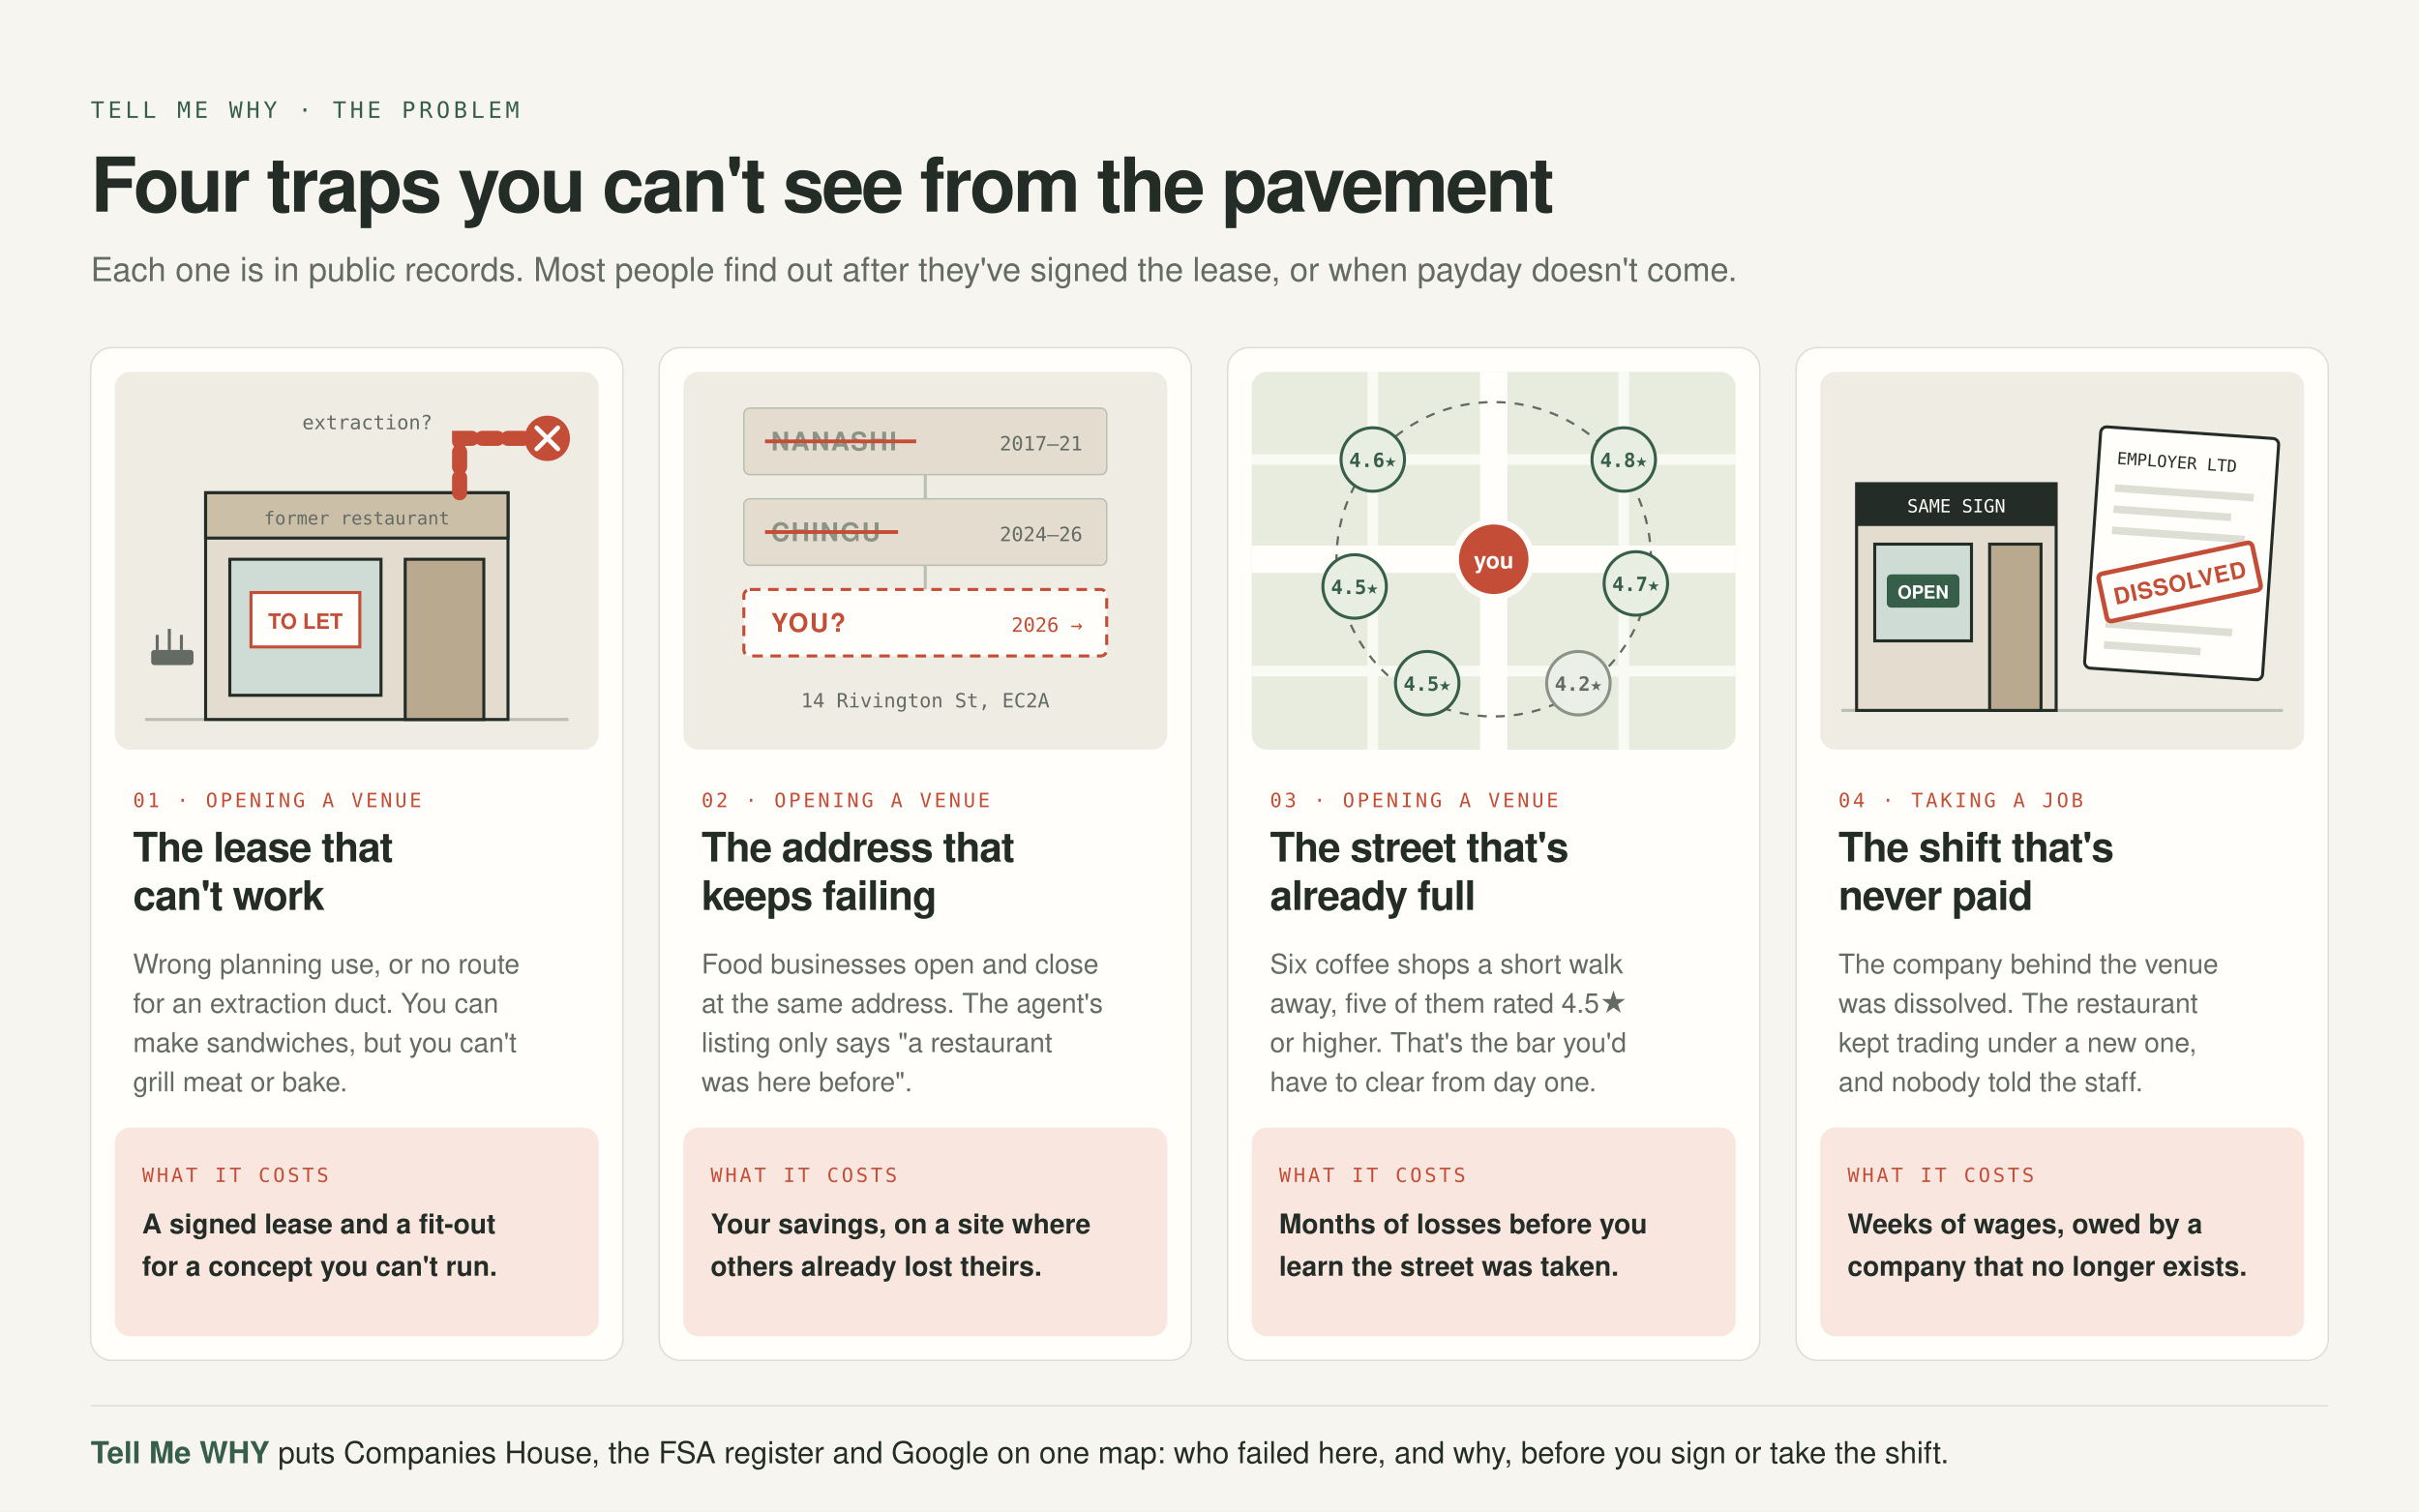
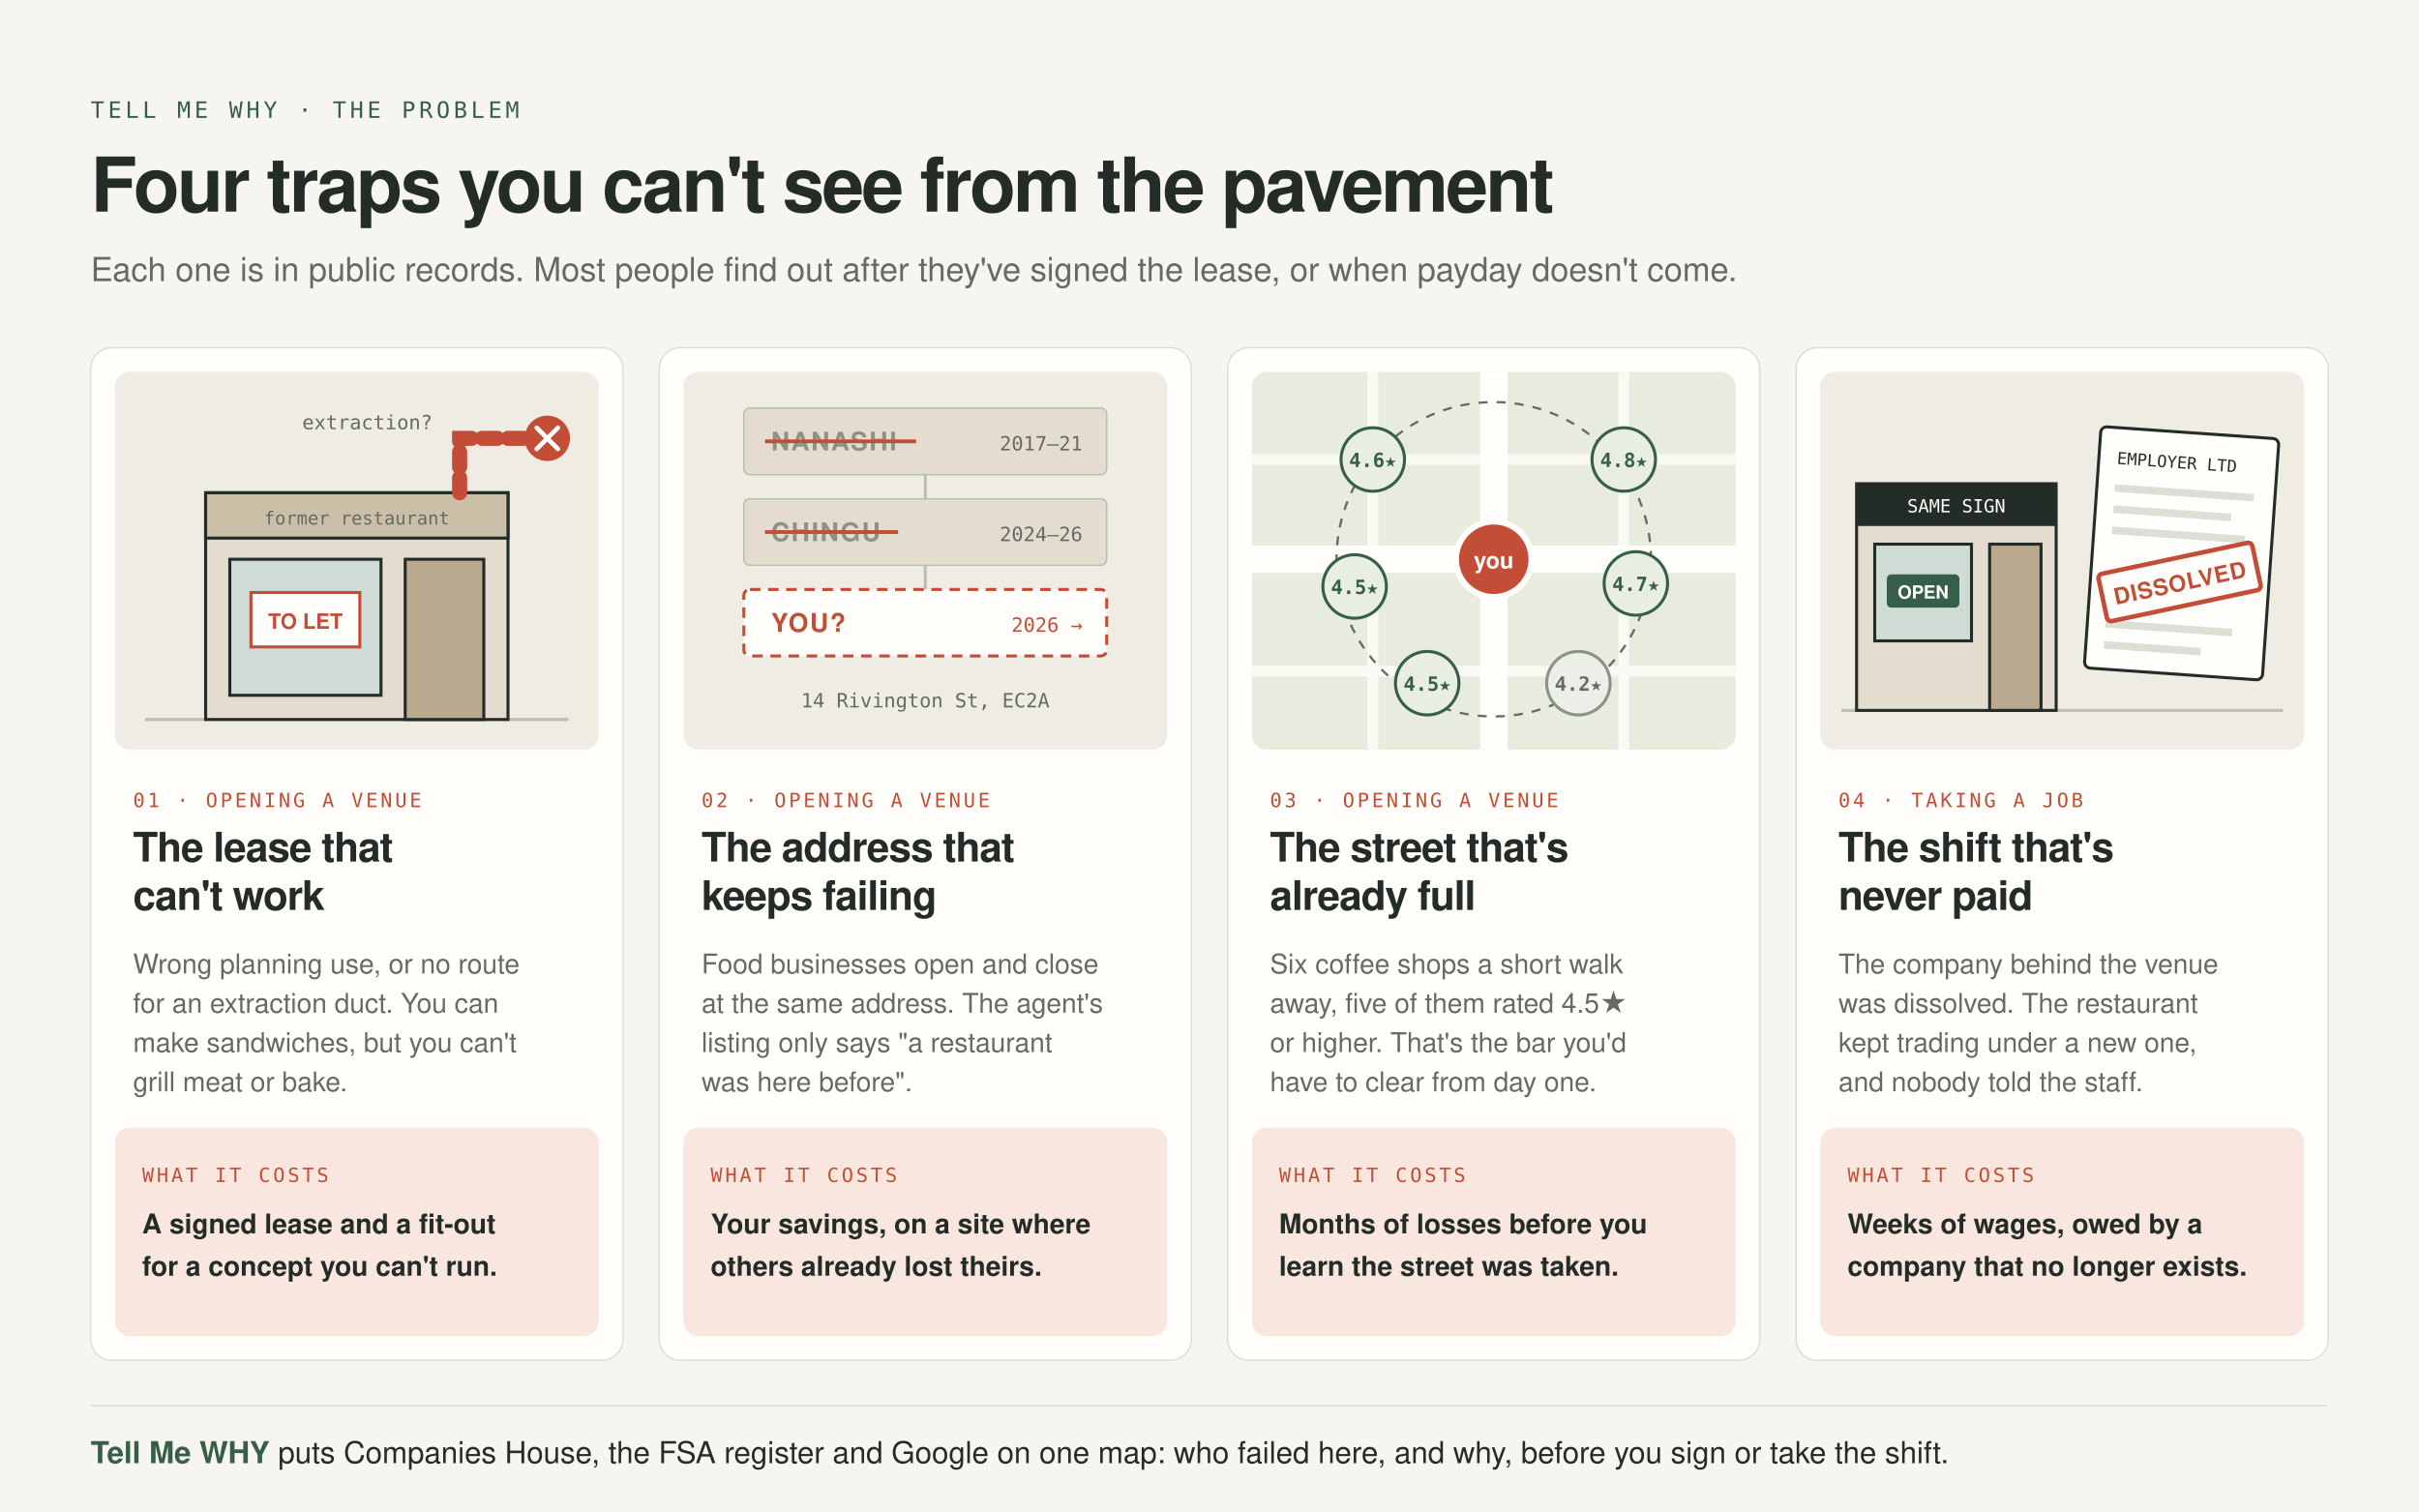
<svg xmlns="http://www.w3.org/2000/svg" width="1600" height="1000" viewBox="0 0 1600 1000" font-family="-apple-system, BlinkMacSystemFont, 'Segoe UI', Helvetica, Arial, sans-serif">
  <defs>
    <style>
      .mono{font-family:ui-monospace, 'SF Mono', Menlo, Consolas, monospace}
      .title{font-size:27px;font-weight:700;fill:#242c27;letter-spacing:-.6px}
      .body{font-size:18px;fill:#646b64}
      .cost{font-size:18px;fill:#242c27;font-weight:600}
      .tag{font-size:13px;letter-spacing:1.8px;fill:#c34d36}
      .lbl{font-size:13px;fill:#646b64}
    </style>
  </defs>
  <rect width="1600" height="1000" fill="#f7f5ef" />
  <text x="60" y="78" class="mono" font-size="15" letter-spacing="2.4" fill="#365e48">TELL ME WHY · THE PROBLEM</text>
  <text x="60" y="140" font-size="50" font-weight="700" fill="#242c27" letter-spacing="-1.6">Four traps you can't see from the pavement</text>
  <text x="60" y="186" font-size="22" fill="#646b64">Each one is in public records. Most people find out after they've signed the lease, or when payday doesn't come.</text>
  <g transform="translate(60,230)">
    <rect width="352" height="670" rx="14" fill="#fffefa" stroke="#dddfd5" />
    <rect x="16" y="16" width="320" height="250" rx="10" fill="#efece3" />
    <line x1="36" y1="246" x2="316" y2="246" stroke="#b9bfb2" stroke-width="2" />
    <rect x="76" y="96" width="200" height="150" fill="#e4ddcf" stroke="#242c27" stroke-width="2" />
    <rect x="76" y="96" width="200" height="30" fill="#cbbfa8" stroke="#242c27" stroke-width="2" />
    <text x="176" y="117" text-anchor="middle" class="mono" font-size="12" fill="#646b64">former restaurant</text>
    <rect x="92" y="140" width="100" height="90" fill="#cfdcd6" stroke="#242c27" stroke-width="2" />
    <rect x="106" y="162" width="72" height="36" fill="#fffefa" stroke="#c34d36" stroke-width="2" />
    <text x="142" y="186" text-anchor="middle" font-size="14" font-weight="700" fill="#c34d36">TO LET</text>
    <rect x="208" y="140" width="52" height="106" fill="#b9a98f" stroke="#242c27" stroke-width="2" />
    <path d="M244 96 V60 H286" fill="none" stroke="#c34d36" stroke-width="10" stroke-dasharray="10 7" stroke-linecap="round" />
    <circle cx="302" cy="60" r="15" fill="#c34d36" />
    <path d="M295 53 L309 67 M309 53 L295 67" stroke="#fff" stroke-width="3" stroke-linecap="round" />
    <text x="226" y="54" text-anchor="end" class="mono lbl">extraction?</text>
-     <rect x="40" y="200" width="28" height="10" rx="2" fill="#646b64" />
-     <path d="M44 200 V190 M52 200 V186 M60 200 V190" stroke="#646b64" stroke-width="2" fill="none" />
    <text x="28" y="304" class="mono tag">01 · OPENING A VENUE</text>
    <text x="28" y="340" class="title">The lease that</text>
    <text x="28" y="372" class="title">can't work</text>
    <text class="body">
      <tspan x="28" y="414">Wrong planning use, or no route</tspan>
      <tspan x="28" y="440">for an extraction duct. You can</tspan>
      <tspan x="28" y="466">make sandwiches, but you can't</tspan>
      <tspan x="28" y="492">grill meat or bake.</tspan>
    </text>
    <rect x="16" y="516" width="320" height="138" rx="10" fill="#f9e7df" />
    <text x="34" y="552" class="mono tag">WHAT IT COSTS</text>
    <text class="cost">
      <tspan x="34" y="586">A signed lease and a fit-out</tspan>
      <tspan x="34" y="614">for a concept you can't run.</tspan>
    </text>
  </g>
  <g transform="translate(436,230)">
    <rect width="352" height="670" rx="14" fill="#fffefa" stroke="#dddfd5" />
    <rect x="16" y="16" width="320" height="250" rx="10" fill="#efece3" />
    <line x1="176" y1="62" x2="176" y2="200" stroke="#b9bfb2" stroke-width="2" />
    <rect x="56" y="40" width="240" height="44" rx="4" fill="#e4ddcf" stroke="#b9bfb2" />
    <text x="74" y="68" font-size="17" font-weight="700" fill="#8b9286" letter-spacing="1">NANASHI</text>
    <line x1="70" y1="62" x2="170" y2="62" stroke="#c34d36" stroke-width="2.5" />
    <text x="280" y="68" text-anchor="end" class="mono lbl">2017–21</text>
    <rect x="56" y="100" width="240" height="44" rx="4" fill="#e4ddcf" stroke="#b9bfb2" />
    <text x="74" y="128" font-size="17" font-weight="700" fill="#8b9286" letter-spacing="1">CHINGU</text>
    <line x1="70" y1="122" x2="158" y2="122" stroke="#c34d36" stroke-width="2.5" />
    <text x="280" y="128" text-anchor="end" class="mono lbl">2024–26</text>
    <rect x="56" y="160" width="240" height="44" rx="4" fill="#fffefa" stroke="#c34d36" stroke-width="2" stroke-dasharray="7 5" />
    <text x="74" y="188" font-size="17" font-weight="700" fill="#c34d36" letter-spacing="1">YOU?</text>
    <text x="280" y="188" text-anchor="end" class="mono" font-size="13" fill="#c34d36">2026 →</text>
    <text x="176" y="238" text-anchor="middle" class="mono lbl">14 Rivington St, EC2A</text>
    <text x="28" y="304" class="mono tag">02 · OPENING A VENUE</text>
    <text x="28" y="340" class="title">The address that</text>
    <text x="28" y="372" class="title">keeps failing</text>
    <text class="body">
      <tspan x="28" y="414">Food businesses open and close</tspan>
      <tspan x="28" y="440">at the same address. The agent's</tspan>
      <tspan x="28" y="466">listing only says "a restaurant</tspan>
      <tspan x="28" y="492">was here before".</tspan>
    </text>
    <rect x="16" y="516" width="320" height="138" rx="10" fill="#f9e7df" />
    <text x="34" y="552" class="mono tag">WHAT IT COSTS</text>
    <text class="cost">
      <tspan x="34" y="586">Your savings, on a site where</tspan>
      <tspan x="34" y="614">others already lost theirs.</tspan>
    </text>
  </g>
  <g transform="translate(812,230)">
    <rect width="352" height="670" rx="14" fill="#fffefa" stroke="#dddfd5" />
    <rect x="16" y="16" width="320" height="250" rx="10" fill="#e8ecdf" />
    <path d="M16 140 H336 M176 16 V266" stroke="#fffefa" stroke-width="18" />
    <path d="M16 74 H336 M96 16 V266 M262 16 V266 M16 214 H336" stroke="#fffefa" stroke-width="7" opacity=".8" />
    <circle cx="176" cy="140" r="104" fill="none" stroke="#646b64" stroke-width="1.5" stroke-dasharray="6 6" />
    <g class="mono" font-size="13" font-weight="700" text-anchor="middle">
      <circle cx="96" cy="74" r="21" fill="#e8eee2" stroke="#365e48" stroke-width="2" />
      <text x="96" y="79" fill="#365e48">4.6★</text>
      <circle cx="262" cy="74" r="21" fill="#e8eee2" stroke="#365e48" stroke-width="2" />
      <text x="262" y="79" fill="#365e48">4.8★</text>
      <circle cx="84" cy="158" r="21" fill="#e8eee2" stroke="#365e48" stroke-width="2" />
      <text x="84" y="163" fill="#365e48">4.5★</text>
      <circle cx="270" cy="156" r="21" fill="#e8eee2" stroke="#365e48" stroke-width="2" />
      <text x="270" y="161" fill="#365e48">4.7★</text>
      <circle cx="132" cy="222" r="21" fill="#e8eee2" stroke="#365e48" stroke-width="2" />
      <text x="132" y="227" fill="#365e48">4.5★</text>
      <circle cx="232" cy="222" r="21" fill="#eceee8" stroke="#8b9286" stroke-width="2" />
      <text x="232" y="227" fill="#646b64">4.2★</text>
    </g>
    <circle cx="176" cy="140" r="25" fill="#c34d36" stroke="#fffefa" stroke-width="4" />
    <text x="176" y="146" text-anchor="middle" font-size="15" font-weight="700" fill="#fff">you</text>
    <text x="28" y="304" class="mono tag">03 · OPENING A VENUE</text>
    <text x="28" y="340" class="title">The street that's</text>
    <text x="28" y="372" class="title">already full</text>
    <text class="body">
      <tspan x="28" y="414">Six coffee shops a short walk</tspan>
      <tspan x="28" y="440">away, five of them rated 4.5★</tspan>
      <tspan x="28" y="466">or higher. That's the bar you'd</tspan>
      <tspan x="28" y="492">have to clear from day one.</tspan>
    </text>
    <rect x="16" y="516" width="320" height="138" rx="10" fill="#f9e7df" />
    <text x="34" y="552" class="mono tag">WHAT IT COSTS</text>
    <text class="cost">
      <tspan x="34" y="586">Months of losses before you</tspan>
      <tspan x="34" y="614">learn the street was taken.</tspan>
    </text>
  </g>
  <g transform="translate(1188,230)">
    <rect width="352" height="670" rx="14" fill="#fffefa" stroke="#dddfd5" />
    <rect x="16" y="16" width="320" height="250" rx="10" fill="#efece3" />
    <line x1="30" y1="240" x2="322" y2="240" stroke="#b9bfb2" stroke-width="2" />
    <rect x="40" y="90" width="132" height="150" fill="#e4ddcf" stroke="#242c27" stroke-width="2" />
    <rect x="40" y="90" width="132" height="28" fill="#242c27" />
    <text x="106" y="109" text-anchor="middle" class="mono" font-size="12" fill="#fffefa">SAME SIGN</text>
    <rect x="52" y="130" width="64" height="64" fill="#cfdcd6" stroke="#242c27" stroke-width="2" />
    <rect x="60" y="150" width="48" height="22" rx="3" fill="#365e48" />
    <text x="84" y="166" text-anchor="middle" font-size="12" font-weight="700" fill="#fff">OPEN</text>
    <rect x="128" y="130" width="34" height="110" fill="#b9a98f" stroke="#242c27" stroke-width="2" />
    <g transform="rotate(4 254 136)">
      <rect x="196" y="56" width="118" height="160" rx="4" fill="#fffefa" stroke="#242c27" stroke-width="2" />
      <text x="208" y="80" class="mono" font-size="11" fill="#242c27">EMPLOYER LTD</text>
      <path d="M208 96 H300 M208 110 H286 M208 124 H296 M208 186 H292 M208 200 H272" stroke="#dddfd5" stroke-width="5" />
      <g transform="rotate(-16 255 155)">
        <rect x="203" y="139" width="104" height="32" rx="3" fill="none" stroke="#c34d36" stroke-width="3" />
        <text x="255" y="161" text-anchor="middle" font-size="15" font-weight="800" fill="#c34d36" letter-spacing=".5">DISSOLVED</text>
      </g>
    </g>
    <text x="28" y="304" class="mono tag">04 · TAKING A JOB</text>
    <text x="28" y="340" class="title">The shift that's</text>
    <text x="28" y="372" class="title">never paid</text>
    <text class="body">
      <tspan x="28" y="414">The company behind the venue</tspan>
      <tspan x="28" y="440">was dissolved. The restaurant</tspan>
      <tspan x="28" y="466">kept trading under a new one,</tspan>
      <tspan x="28" y="492">and nobody told the staff.</tspan>
    </text>
    <rect x="16" y="516" width="320" height="138" rx="10" fill="#f9e7df" />
    <text x="34" y="552" class="mono tag">WHAT IT COSTS</text>
    <text class="cost">
      <tspan x="34" y="586">Weeks of wages, owed by a</tspan>
      <tspan x="34" y="614">company that no longer exists.</tspan>
    </text>
  </g>
  <line x1="60" y1="930" x2="1540" y2="930" stroke="#dddfd5" />
  <text x="60" y="968" font-size="20" fill="#242c27">
    <tspan font-weight="700" fill="#365e48">Tell Me WHY</tspan> puts Companies House, the FSA register and Google on one map: who failed here, and why, before you sign or take the shift.</text>
</svg>
